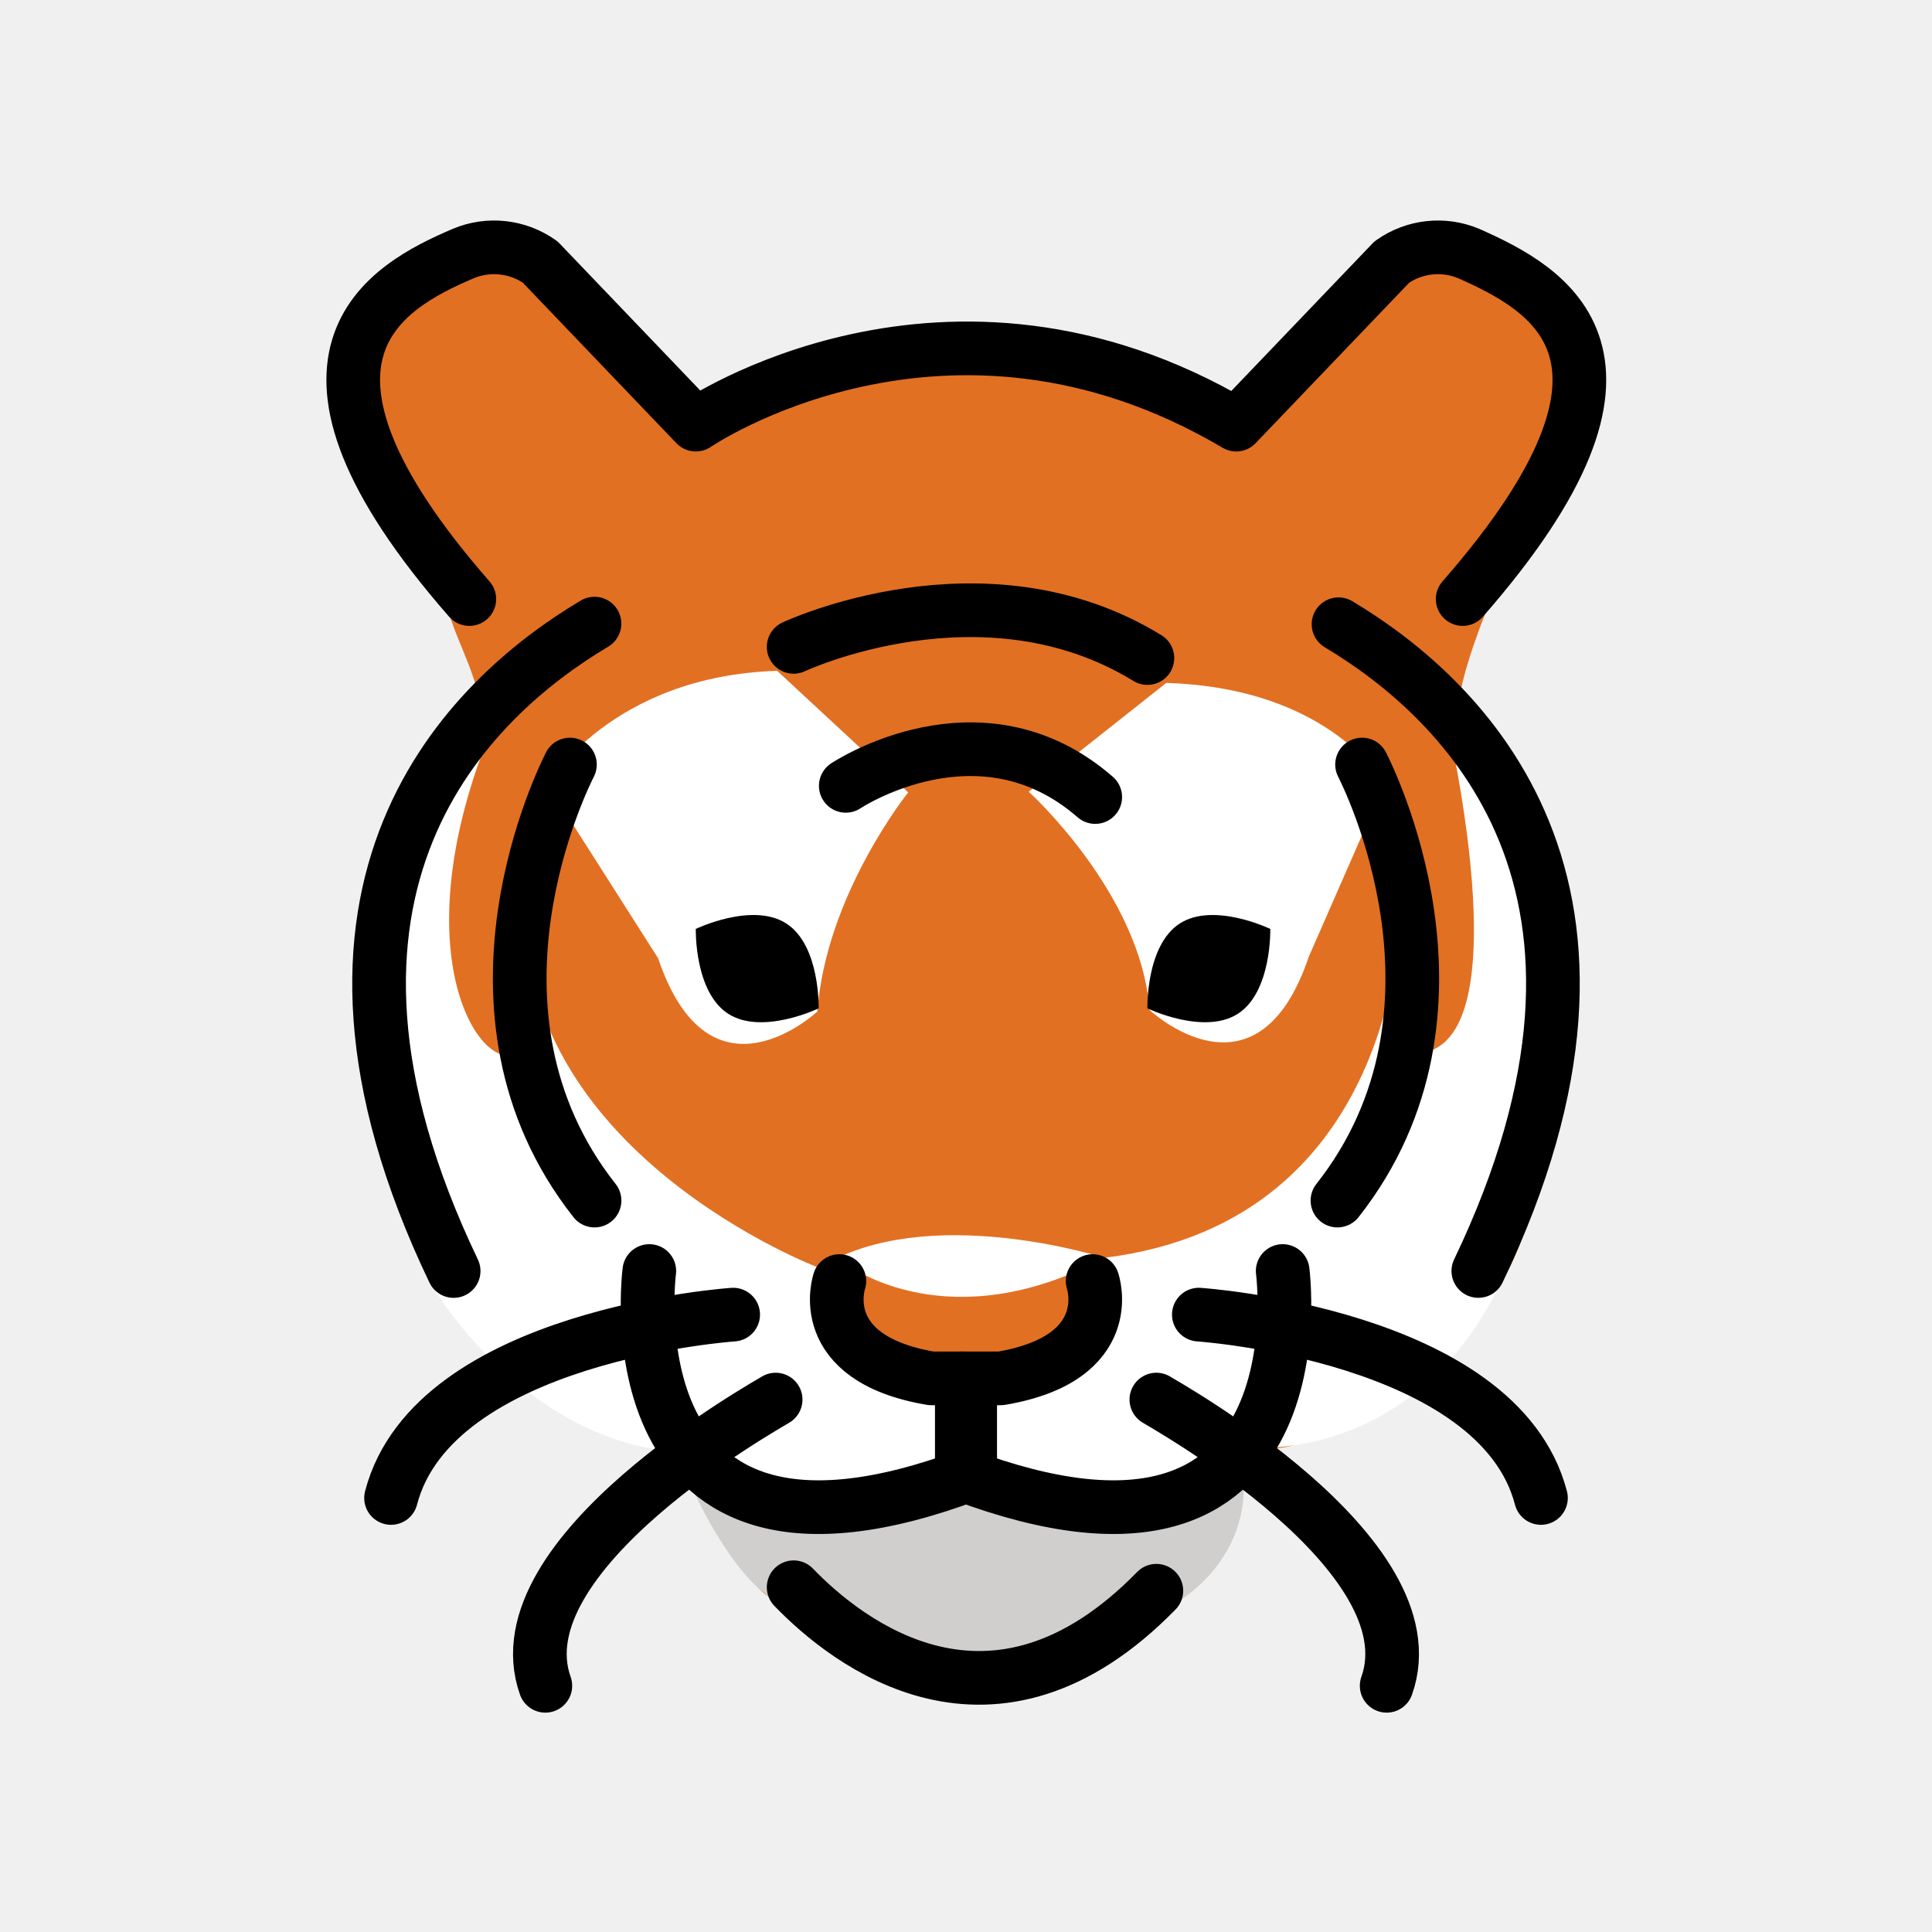
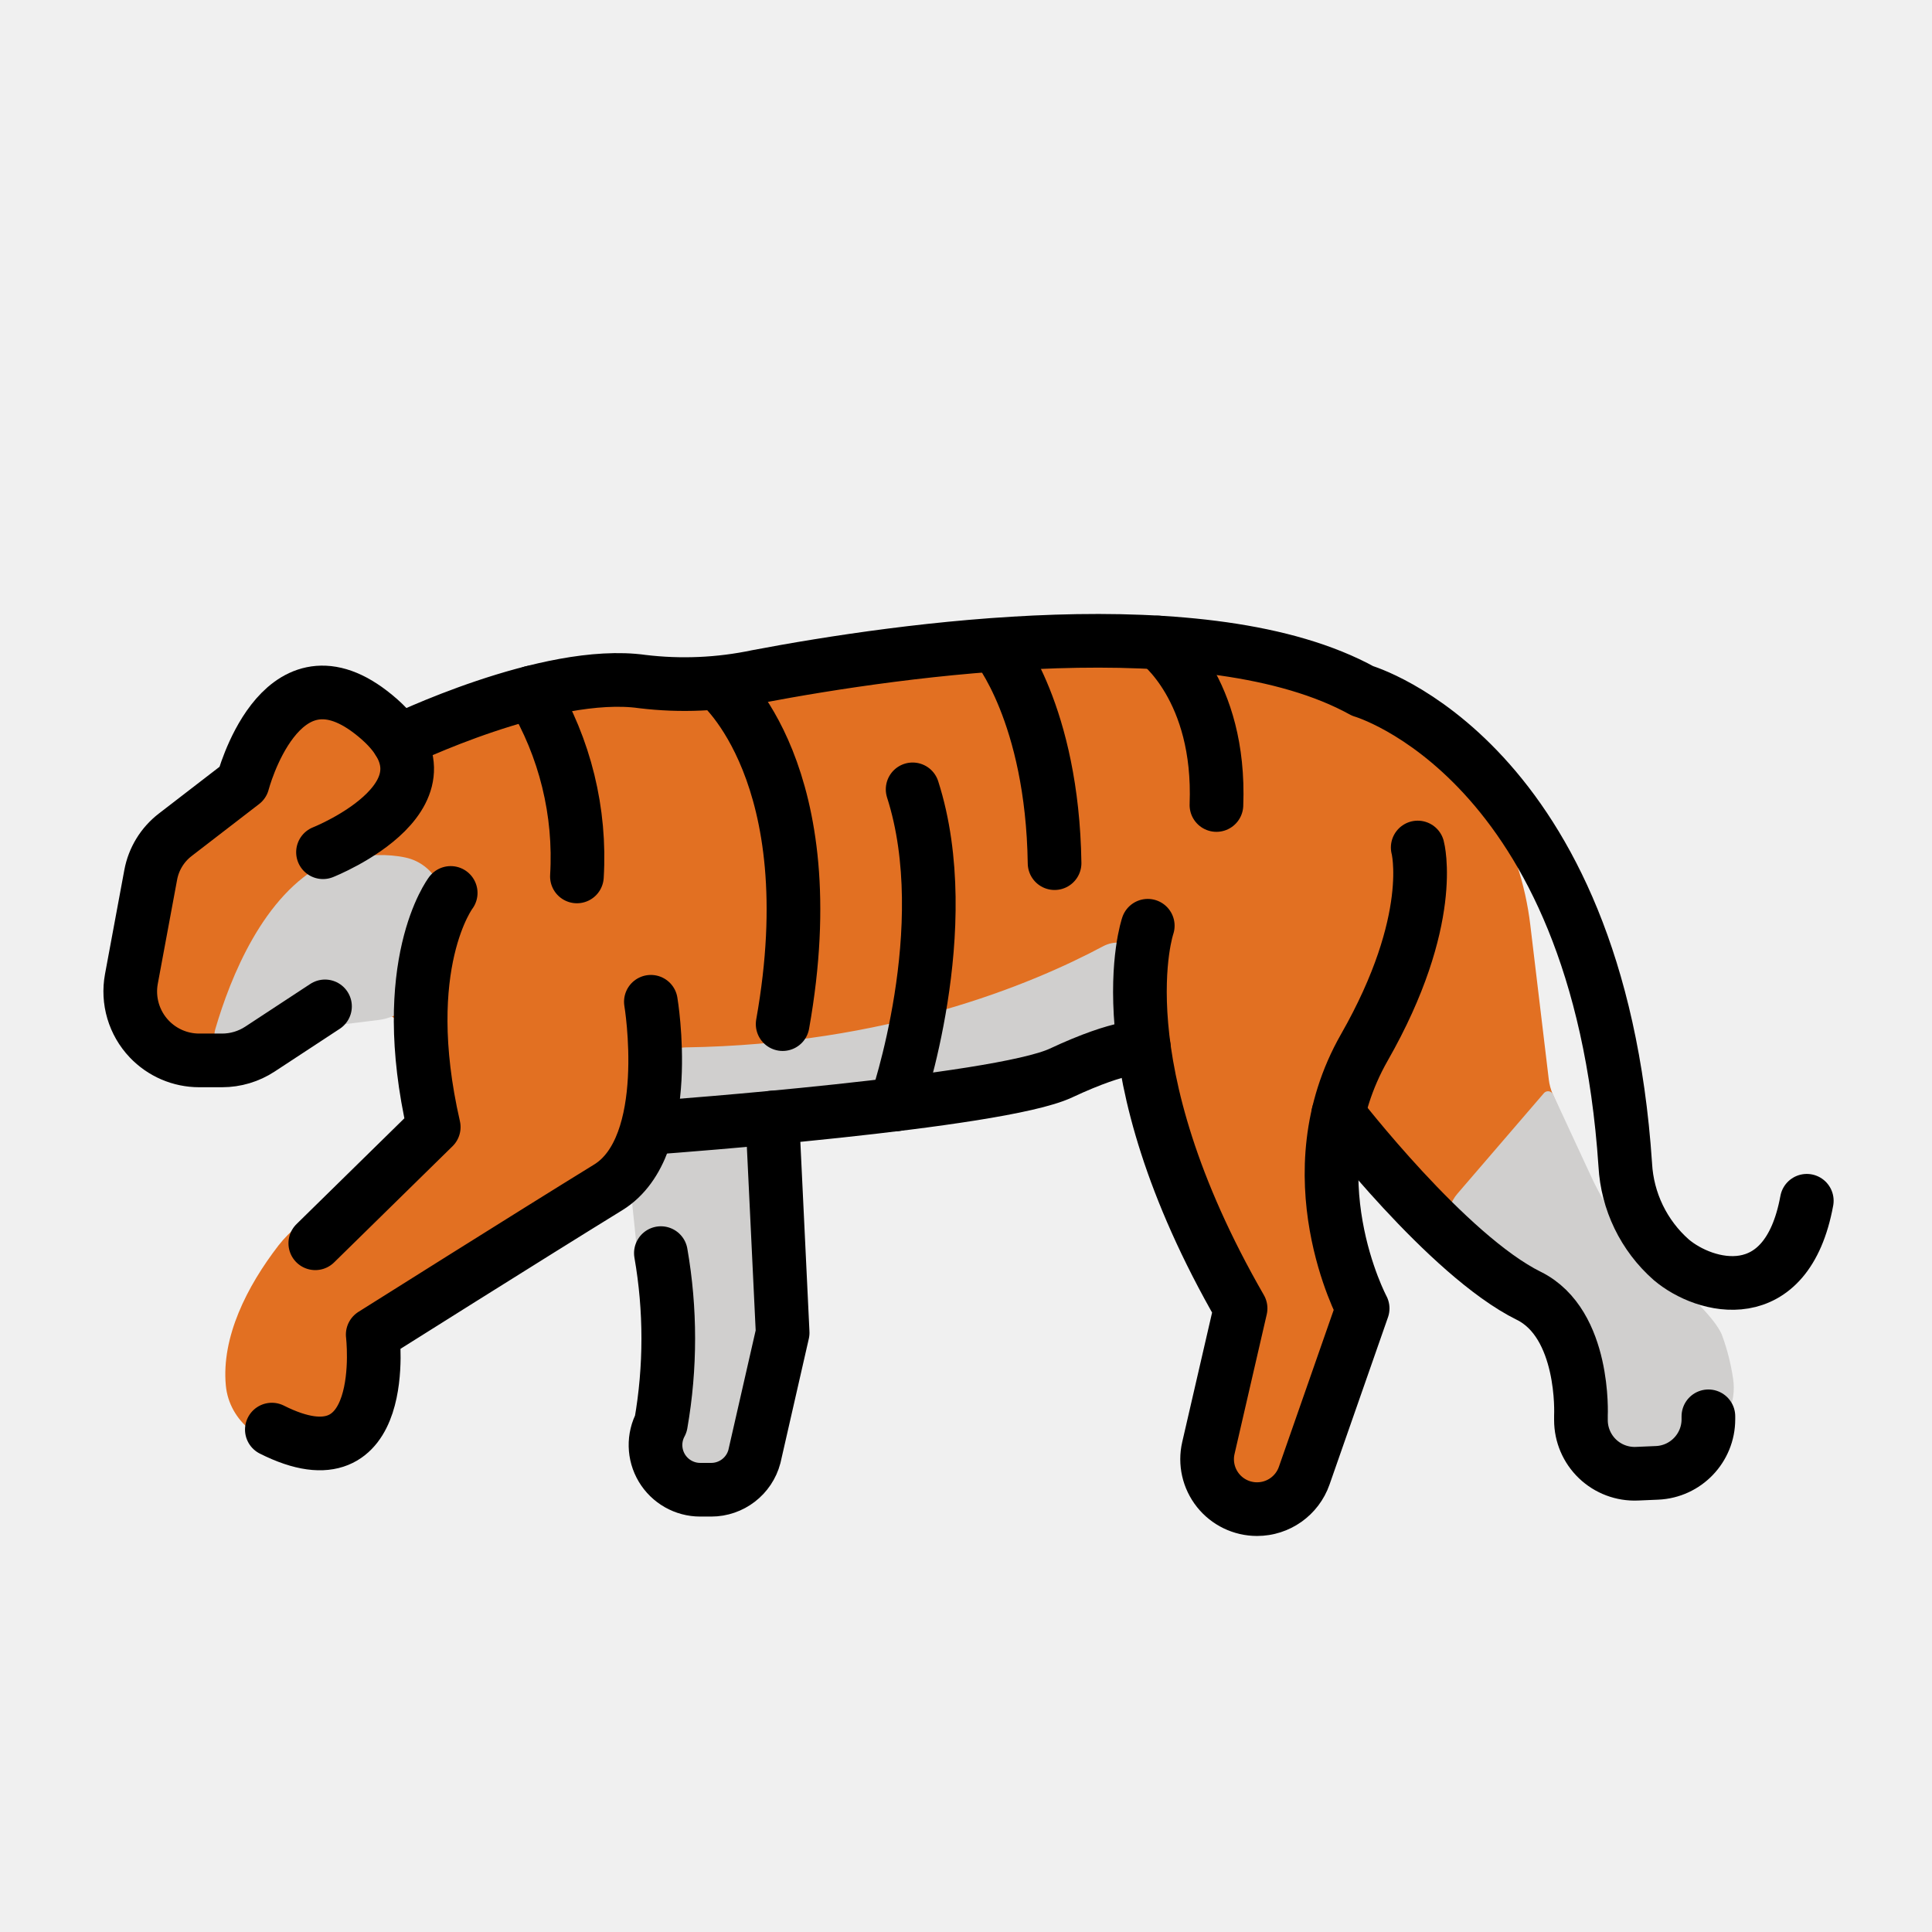
<svg xmlns="http://www.w3.org/2000/svg" viewBox="0 0 72 72" role="img" aria-label="tiger / 老虎">
-   <path fill="#e27022" d="M17.266 9.448c-2.212 1.2-6.163 2.824-2.725 8.85c.032.057.043.119.067.178c.228.546 1.794 3.296 2.198 4.603c.367 1.186 1.731 3.55.76 4.323c-7.777 6.183-2.34 18.358-2.306 18.564c0 0 1.151 2.424 1.41 2.759c1.02 1.317 3.902 4.63 7.44 5.097c.49.065.683-.32 1.82 1.616c.552.94 2.017 3.734 2.72 4.062c.345.16 3.882 2.963 7.396 3.014c3.75.054 7.48-2.65 7.48-2.65a2.5 2.5 0 0 0 .722-.506c.615-.624 1.85-2.074 2.06-3.846c.046-.4.261-1.418 1.558-1.578c1.281-.159 3.673-2.416 5.683-3.732c2.768-1.811 3.14-3.926 3.84-6.26c2.55-8.484.075-14.674-2.771-16.492c-.202-.129-.168-.35-.189-.373c0 0-.541-.533.972-4.336c.514-1.294 2.146-4.553 2.146-4.553l1.122-2.7c.264-.626.229-1.973-.024-2.603c0 0-.398-1.466-2.645-2.835c0 0-2.966-2.322-5.206.84l-3.373 3.508a2.58 2.58 0 0 1-2.942.575c-1.929-.872-5.162-2.125-7.514-1.966c-2.61.178-7.317 1.4-9.649 2.04c-.87.24-1.795.003-2.45-.618l-4.735-4.664c-.571-.541-2.173-.692-2.865-.317" />
-   <path fill="#fff" d="M38.338 29.506s4.187 3.787 4.5 8.13c0 0 4 3.764 5.937-1.982l2.813-6.423s-1.932-3.59-8.125-3.78zm-4.492.024s-3.07 3.82-3.383 8.163c0 0-4 3.763-5.938-1.983L20.4 29.231s2.37-4.04 8.563-4.231z" />
-   <path fill="#fff" d="M52.213 33.5c0 .313.125 12-11.063 13.375c0 0-6.625-2.125-10.625.375c0 0-11.437-4.312-10.937-13.875l-.188 5.813c-1.437 1.131-4.827-3.885-.646-13.021c-5.23 3.484-5.962 16.14-2.479 22.02c0 0 3.5 5.75 9.313 5.938c0 0 3.5 4.438 10.312 1.188c0 0 5.625 3.624 10.5-1.376c0 0 6.232.755 9.563-6.195c0 0 4.09-15.593-2.209-21.659c0 0 3.334 13.542-1.229 13.167z" />
-   <path fill="#d0cfce" d="M25.59 55s1.352 3.282 3.06 4.5c0 0 3.565 1.456 6.06 2.183a5.9 5.9 0 0 0 3.552-.082l5.638-1.913s2.688-1.521 2.438-4.688c0 0-6.75 2.5-10.167.167c0 0-6.307 2.054-10.581-.167" />
-   <path fill="#e27022" d="M31.504 47.083s3.5 2.75 9.084.084l-.25 2.666l-4.417 1.834l-3.917-1z" />
-   <path d="M47.34 34.618s.06 2.342-1.204 3.16c-1.265.817-3.376-.2-3.376-.2s-.06-2.342 1.204-3.16s3.375.2 3.375.2m-21.409 0s-.06 2.342 1.204 3.16c1.265.817 3.375-.2 3.375-.2s.061-2.342-1.203-3.16s-3.376.2-3.376.2" />
-   <path fill="none" stroke="#000" stroke-linecap="round" stroke-linejoin="round" stroke-width="2" d="M24.198 47.367s-1.667 12.708 11.958 7.583v-3.344M21.24 28.492c-.167.333-4.667 9.166.917 16.25" />
-   <path fill="none" stroke="#000" stroke-linecap="round" stroke-linejoin="round" stroke-width="2" d="M22.155 23.24c-4.665 2.775-12.117 9.782-5.249 24.127m10.417 1.625s-11.167.75-12.75 6.833m14.333-3.667c-.25.167-10.333 5.75-8.583 10.667m9.254-3.673c1.98 2.05 7.412 6.378 13.517.13M17.49 22.325c-7.929-9.061-3.076-11.658-.224-12.877a2.97 2.97 0 0 1 2.865.317l5.799 6.06s9.324-6.394 20.14 0l5.8-6.06a2.97 2.97 0 0 1 2.864-.317c2.929 1.304 7.705 3.816-.224 12.877M40.719 47.742s1 2.875-3.417 3.625h-2.604c-4.417-.75-3.417-3.625-3.417-3.625" />
-   <path fill="none" stroke="#000" stroke-linecap="round" stroke-linejoin="round" stroke-width="2" d="M47.802 47.367s1.667 12.708-11.958 7.583v-3.583M50.76 28.492c.167.333 4.667 9.166-.917 16.25" />
-   <path fill="none" stroke="#000" stroke-linecap="round" stroke-linejoin="round" stroke-width="2" d="M49.883 23.263c4.668 2.79 12.06 9.798 5.21 24.103m-10.416 1.626s11.167.75 12.75 6.833m-14.333-3.667c.25.167 10.333 5.75 8.583 10.667m-22.1-38.718s7.077-3.333 13.183.417m-11.24 4.762s4.99-3.333 9.296.417" />
+   <path fill="#e27022" d="m9.545 27.49l-.155.18q-.386.45-.797.876l-1.25 1.294a8.14 8.14 0 0 0-2.232 4.742l-.133 1.172c-.054.481-.03.968.072 1.441l.019.085a2.85 2.85 0 0 0 1.2 1.769c.392.262.878.341 1.333.219l5.153-1.39l.716-.162a1.59 1.59 0 0 1 1.926 1.348l.146 1.134a3.36 3.36 0 0 1-1.153 2.985l-1.965 1.672a1.6 1.6 0 0 1-.366.235l-.01.005a4.5 4.5 0 0 0-1.671 1.32c-1.178 1.528-2.13 3.415-1.962 5.217c.125 1.339 1.359 2.3 2.701 2.234a2.72 2.72 0 0 0 2.212-1.345l.126-.215a4.6 4.6 0 0 0 .54-1.422a3.3 3.3 0 0 1 1.479-2.14l4.013-2.51a25.6 25.6 0 0 0 4.737-3.816c.262-.268.609-.438.981-.48l6.216-.716l5.647-.584a9.6 9.6 0 0 0 2.231-.504l.527-.187a2.64 2.64 0 0 1 3.392 1.67l.662 2.04q.332 1.023.748 2.015l.387.925a8.17 8.17 0 0 1 .526 4.478l-.345 2.102q-.045.273-.06.55a2.6 2.6 0 0 0 .81 2.018a1.632 1.632 0 0 0 2.636-.58l1.41-3.526a6.5 6.5 0 0 0 .265-4.031l-.037-.144a9 9 0 0 1-.273-2.42l.006-.239a20 20 0 0 1 1.709-7.585l.35-.79q.385-.869.71-1.76l.948-2.606q.088-.24.097-.494c.026-.837.005-3.484-1.216-4.964c-.957-1.16-4.229-1.886-6.378-2.25a21 21 0 0 0-3.476-.284h-4.583q-1.621 0-3.23.21l-5.55.727l-4.321.428q-.596.059-1.195.059h-.514c-1.742 0-3.472.276-5.127.82l-1.526.5a4.07 4.07 0 0 1-3.025-.191a3.43 3.43 0 0 0-4.081.865" />
+   <path fill="#d0cfce" d="m23.571 44.96l.193 1.872q.01.105.033.21l.283 1.323a8.8 8.8 0 0 1 .094 3.163l-.04.269a4.4 4.4 0 0 0 .32 2.439a1.96 1.96 0 0 0 1.797 1.175a2.26 2.26 0 0 0 2.173-1.65l.67-2.394c.316-1.131.476-2.3.476-3.475V45.35c0-2.03-1.74-3.626-3.763-3.45a2.34 2.34 0 0 0-1.794 1.112a3.12 3.12 0 0 0-.442 1.949" />
+   <path fill="#e27022" d="m50.647 42.729l.75.926a17.7 17.7 0 0 0 3.28 3.128l.108.08a12 12 0 0 1 3.085 3.336l.022.037a10.6 10.6 0 0 1 1.317 3.18l.037.159a1.98 1.98 0 0 0 1.494 1.48l.135.03a1.98 1.98 0 0 0 1.925-.63c1.243-1.423 1.437-3.543.333-5.076a6 6 0 0 0-.392-.484l-2.247-2.368a2 2 0 0 1-.38-.574l-2.245-5.169a2 2 0 0 1-.15-.553l-.689-5.76a11.5 11.5 0 0 0-1.422-4.323a8.3 8.3 0 0 0-1.49-1.908c-.295-.28-.77-.846-1.094-.437l-.172 3.84a8.9 8.9 0 0 1-.199 4.064a15 15 0 0 1-1.2 2.955l-1.012 1.884a1.98 1.98 0 0 0 .206 2.183" />
+   <path fill="#d0cfce" d="m25.574 41.548l5.014-.11q.062 0 .123-.009l4.708-.62q.044-.006.084-.015l4.646-.973q.075-.015.146-.041l1.44-.511c.397-.14.682-.49.74-.906l.275-1.944c.13-.914-.827-1.59-1.641-1.154c-2.689 1.435-8.042 3.657-15.56 3.768c-.619.01-1.125.5-1.127 1.12l-.001.263a1.13 1.13 0 0 0 1.153 1.132M15.121 31.96c1.056.232 1.664 1.352 1.362 2.39l-.645 2.212a2.08 2.08 0 0 1-1.732 1.45l-2.127.262c-.846.105-1.67.35-2.435.725l-.468.23c-.585.285-1.235-.253-1.052-.878c.559-1.913 1.792-5.022 4.113-6.184c0 0 1.616-.508 2.984-.207m42.425 8.768a.206.206 0 0 1 .333.058l1.441 3.107a10.5 10.5 0 0 0 2.737 3.571c.888.754 1.842 1.66 2.108 2.267q.299.807.423 1.655a2.25 2.25 0 0 1-.973 2.202c-.555.368-2.97.996-3.48.567c-.64-.538-.82-.929-1.035-1.737l-.057-.235c-.173-.71-.496-1.367-.872-1.994a1.4 1.4 0 0 1-.124-.274a3.4 3.4 0 0 0-1.375-1.773l-.166-.108a18.5 18.5 0 0 1-2.047-1.54a1.426 1.426 0 0 1-.146-2.008z" />
+   <g fill="none" stroke="#000" stroke-linecap="round" stroke-linejoin="round" stroke-width="2">
+     <path d="m12.112 37.505l-2.425 1.592a2.57 2.57 0 0 1-1.41.421h-.855a2.57 2.57 0 0 1-1.862-.8h0a2.57 2.57 0 0 1-.663-2.237l.72-3.878c.11-.592.434-1.122.91-1.49l2.518-1.94s1.363-5.253 4.768-2.636c3.884 2.984-1.776 5.223-1.776 5.223" />
+     <path d="M14.852 27.619s5.568-2.715 9.088-2.219c1.427.172 2.873.109 4.28-.187c5.371-1.018 16.796-2.646 22.562.537c0 0 8.774 2.519 9.787 17.66a5.08 5.08 0 0 0 1.713 3.537c1.244 1.058 4.302 1.886 5.052-2.198m-43.078-7.416s.908 5.381-1.59 6.917c-2.797 1.72-8.776 5.486-8.776 5.486s.695 5.782-3.759 3.541m6.665-20s-2.022 2.655-.632 8.726l-4.414 4.33" />
+     <path d="M24.629 42.003s12.571-.92 14.909-2.014s3.09-.955 3.09-.955" />
+     <path d="M42.774 34.5s-1.784 5.154 3.459 14.26l-1.2 5.203a1.86 1.86 0 0 0 1.812 2.278h.003c.79 0 1.495-.5 1.756-1.247l2.178-6.233s-2.653-4.964.064-9.727s1.988-7.45 1.988-7.45" />
+     <path d="M49.872 41.514s4.065 5.277 7.101 6.777c2.11 1.042 1.944 4.459 1.944 4.459v.173a2 2 0 0 0 2.087 1.998l.75-.032a2 2 0 0 0 1.913-1.999v-.108M24.629 46.7a18.5 18.5 0 0 1 0 6.36h0a1.666 1.666 0 0 0 1.466 2.458h.41c.756 0 1.418-.51 1.61-1.24l1.052-4.61l-.385-8.018m-1.985-16.154s4.036 3.337 2.37 12.67m4.221 2.991s2.279-6.574.623-11.74m3.115-5.344s2.091 2.51 2.175 8.094m3.854-8.223S45.5 25.667 45.333 30M21.5 32.662a11.93 11.93 0 0 0-1.68-6.856" />
+   </g>
</svg>
